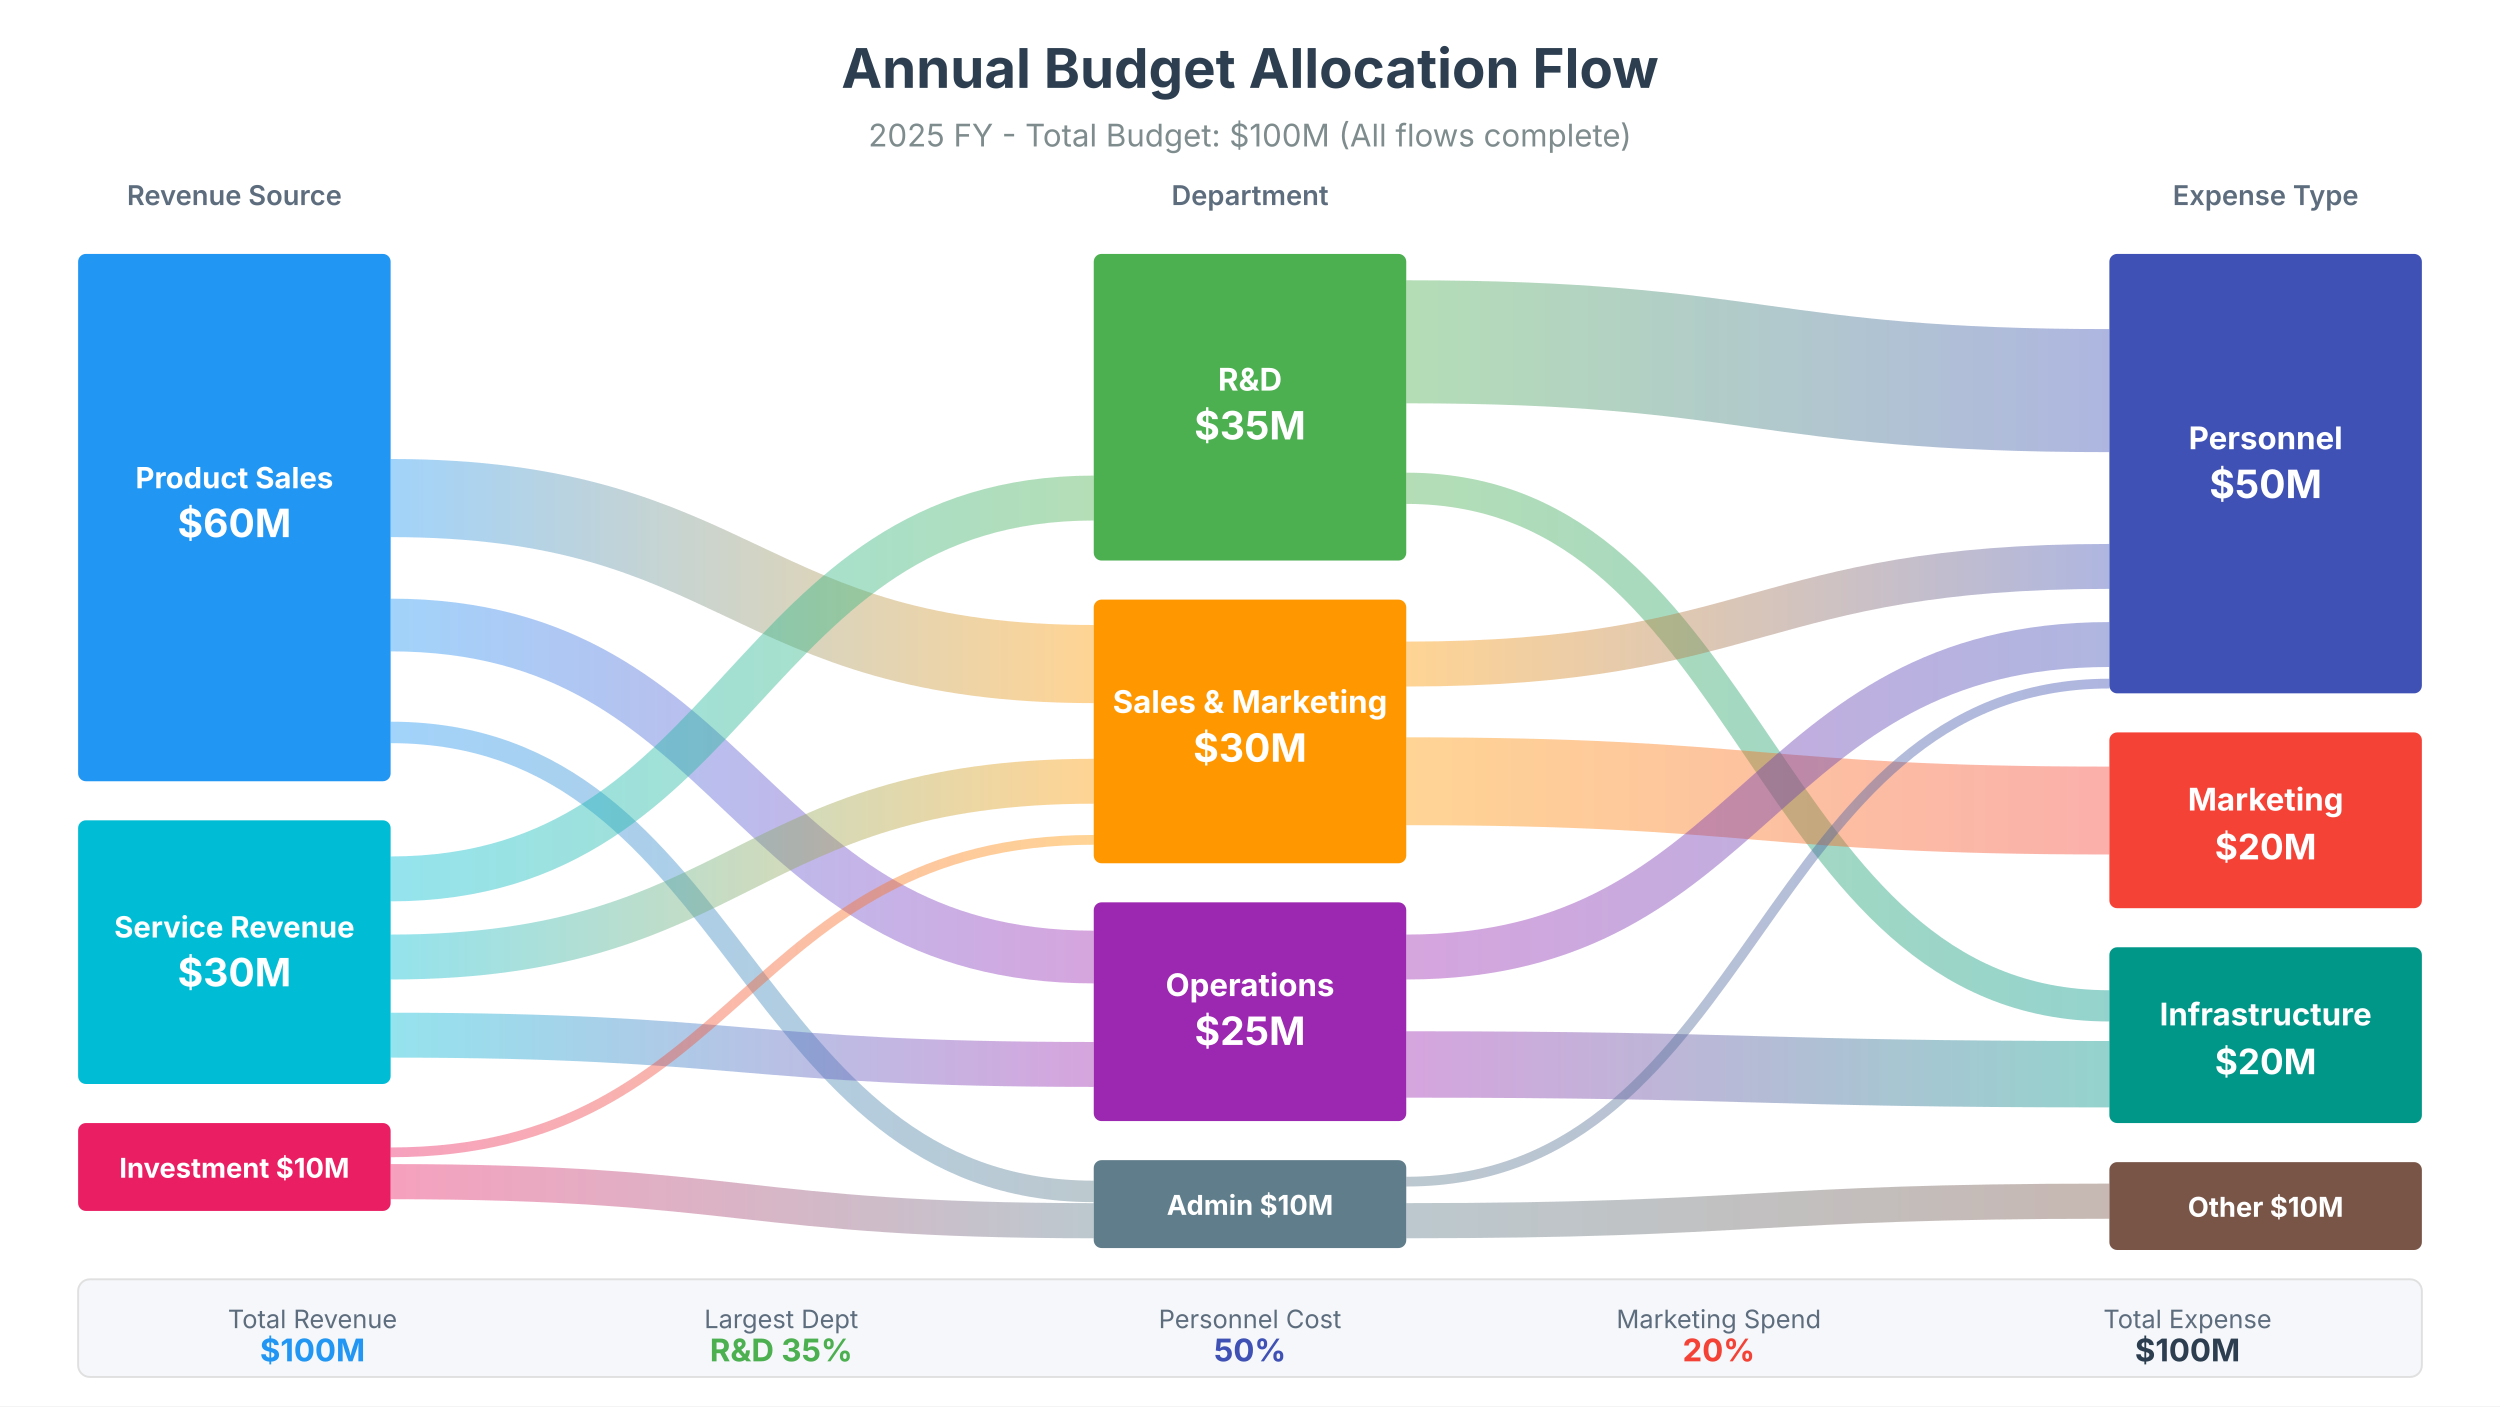
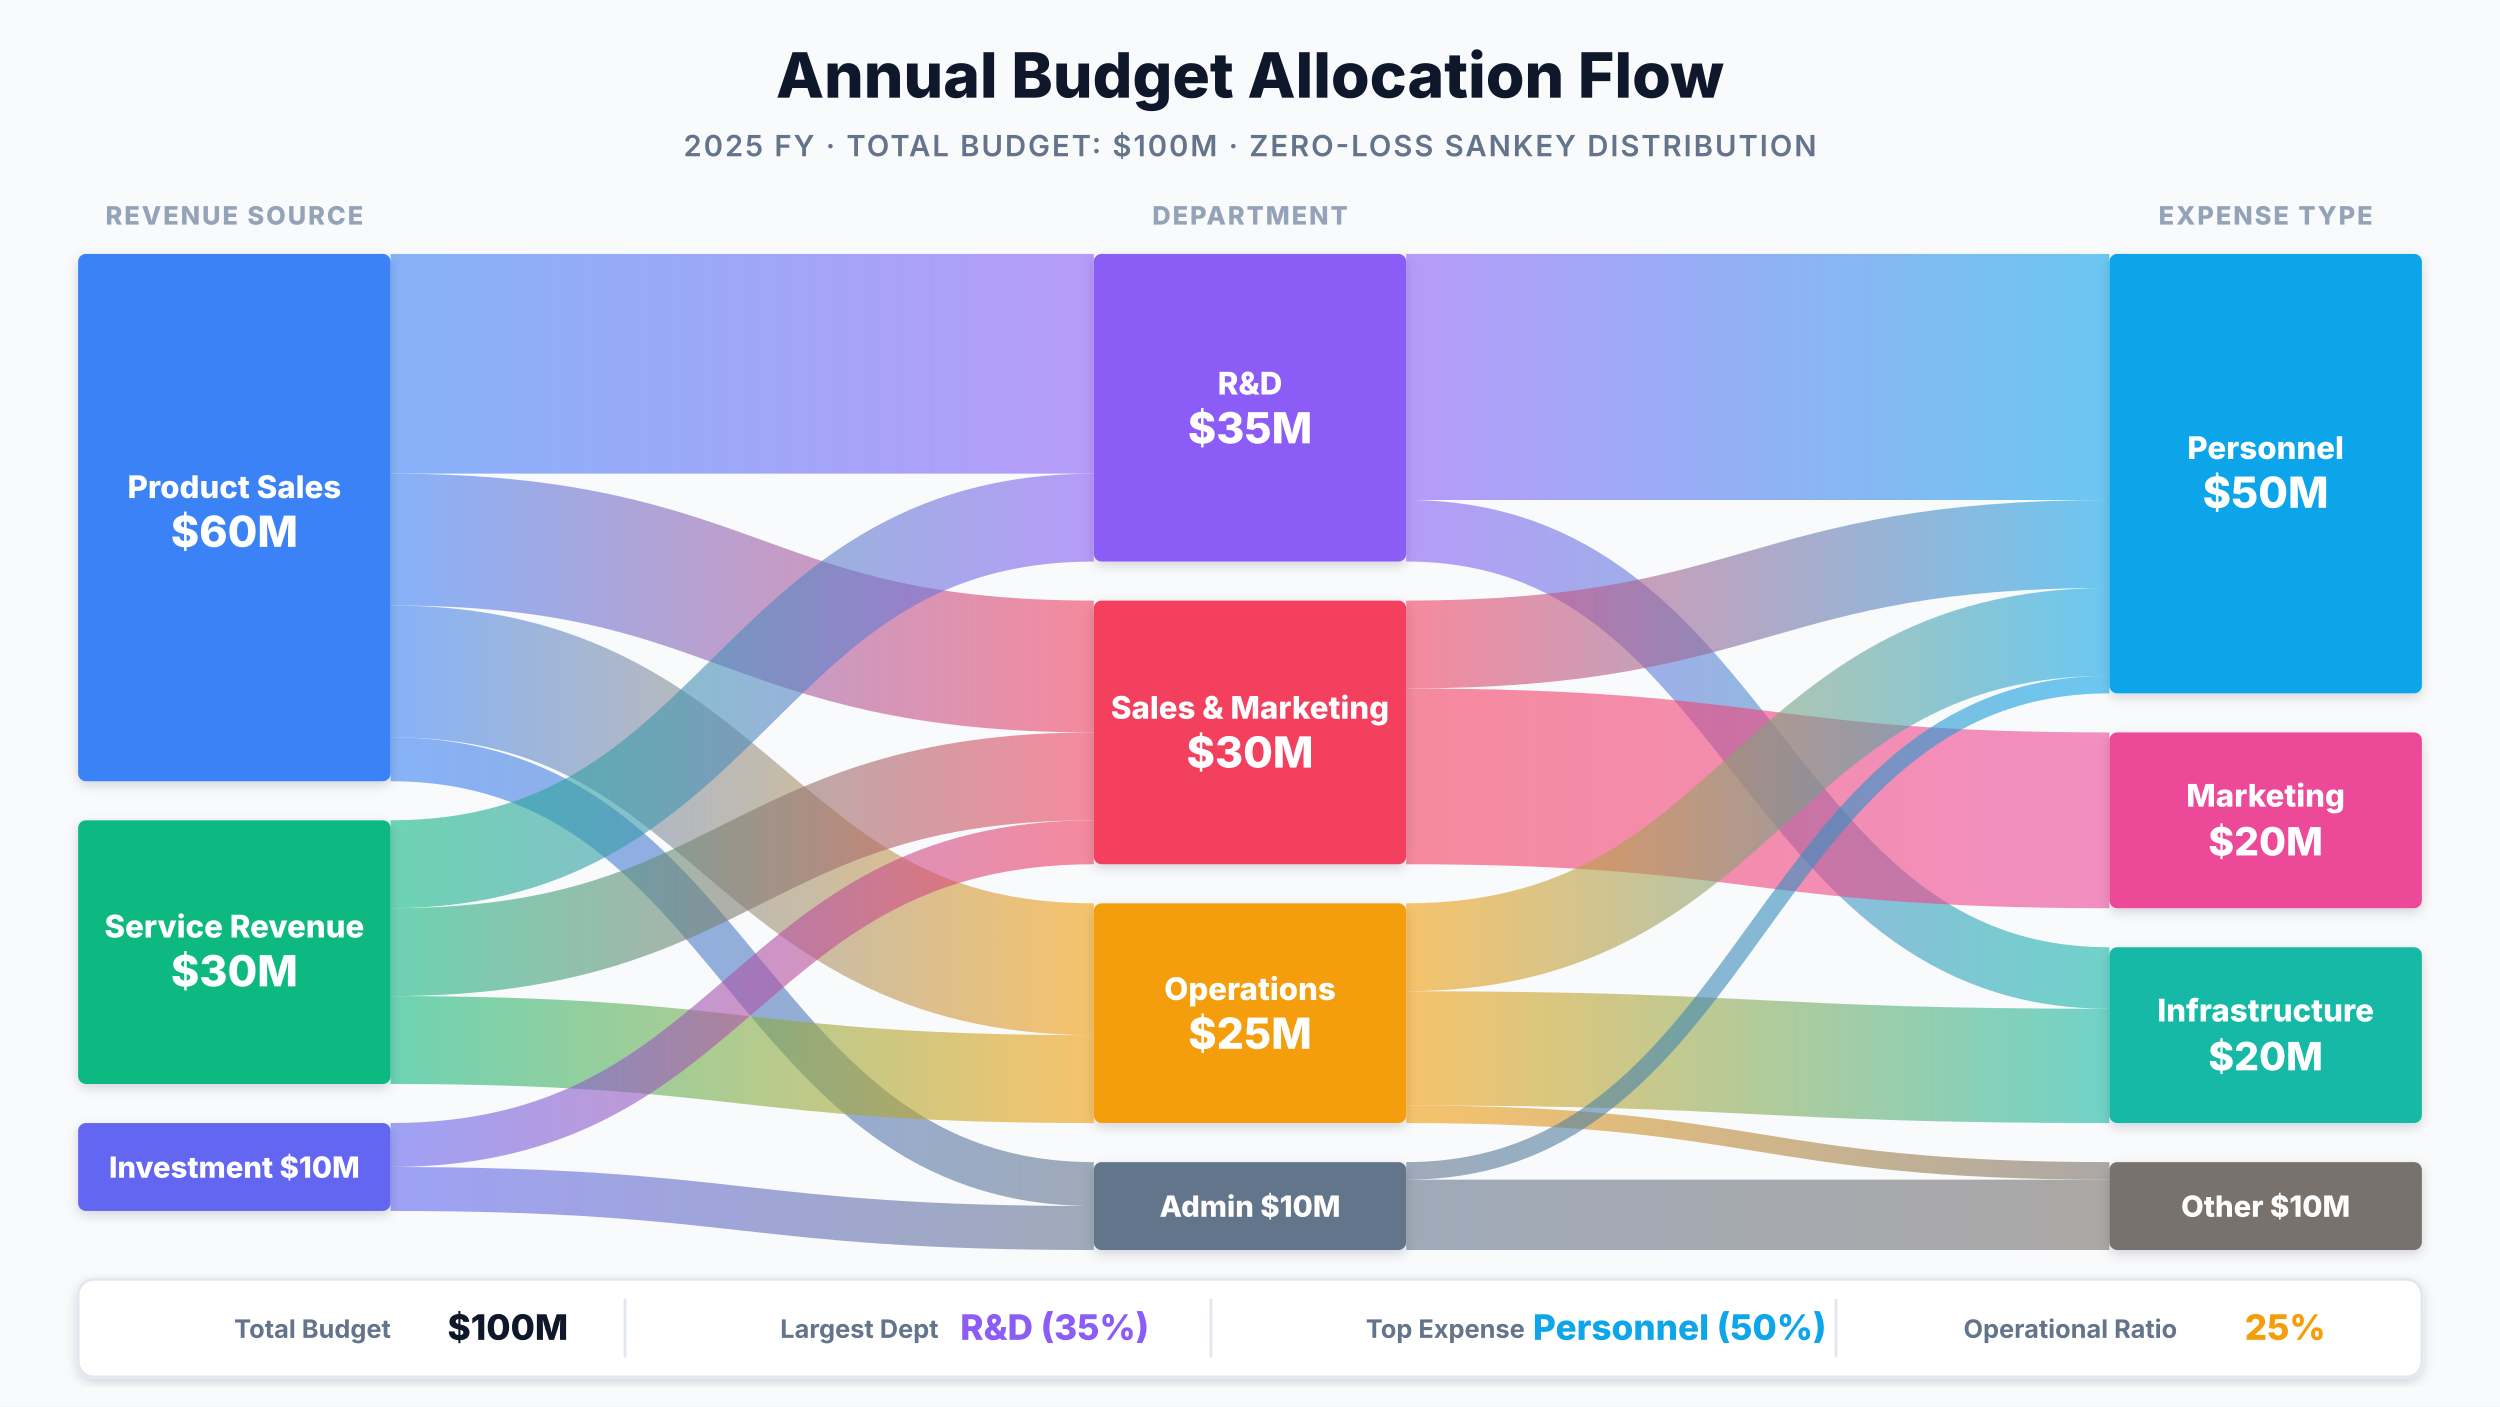
<svg xmlns="http://www.w3.org/2000/svg" viewBox="0 0 1280 720" width="1280" height="720">
  <defs>
-     <linearGradient id="flowA1" x1="0%" y1="0%" x2="100%" y2="0%">
-       <stop offset="0%" style="stop-color:#2196F3;stop-opacity:0.7" />
-       <stop offset="100%" style="stop-color:#4CAF50;stop-opacity:0.7" />
+     <filter id="nodeShadow" x="-10%" y="-10%" width="120%" height="120%">
+       <feGaussianBlur in="SourceAlpha" stdDeviation="3" />
+       <feOffset dx="0" dy="2" result="offsetblur" />
+       <feFlood flood-color="#0F172A" flood-opacity="0.15" result="shadowColor" />
+       <feComposite in="shadowColor" in2="offsetblur" operator="in" result="shadow" />
+       <feMerge>
+         <feMergeNode in="shadow" />
+         <feMergeNode in="SourceGraphic" />
+       </feMerge>
+     </filter>
+     <linearGradient id="gPR" gradientUnits="userSpaceOnUse" x1="200" y1="0" x2="560" y2="0">
+       <stop offset="0%" stop-color="#3B82F6" stop-opacity="0.6" />
+       <stop offset="100%" stop-color="#8B5CF6" stop-opacity="0.6" />
    </linearGradient>
-     <linearGradient id="flowA2" x1="0%" y1="0%" x2="100%" y2="0%">
-       <stop offset="0%" style="stop-color:#2196F3;stop-opacity:0.7" />
-       <stop offset="100%" style="stop-color:#FF9800;stop-opacity:0.7" />
+     <linearGradient id="gPS" gradientUnits="userSpaceOnUse" x1="200" y1="0" x2="560" y2="0">
+       <stop offset="0%" stop-color="#3B82F6" stop-opacity="0.6" />
+       <stop offset="100%" stop-color="#F43F5E" stop-opacity="0.6" />
    </linearGradient>
-     <linearGradient id="flowA3" x1="0%" y1="0%" x2="100%" y2="0%">
-       <stop offset="0%" style="stop-color:#2196F3;stop-opacity:0.7" />
-       <stop offset="100%" style="stop-color:#9C27B0;stop-opacity:0.7" />
+     <linearGradient id="gPO" gradientUnits="userSpaceOnUse" x1="200" y1="0" x2="560" y2="0">
+       <stop offset="0%" stop-color="#3B82F6" stop-opacity="0.6" />
+       <stop offset="100%" stop-color="#F59E0B" stop-opacity="0.6" />
    </linearGradient>
-     <linearGradient id="flowA4" x1="0%" y1="0%" x2="100%" y2="0%">
-       <stop offset="0%" style="stop-color:#2196F3;stop-opacity:0.7" />
-       <stop offset="100%" style="stop-color:#607D8B;stop-opacity:0.7" />
+     <linearGradient id="gPA" gradientUnits="userSpaceOnUse" x1="200" y1="0" x2="560" y2="0">
+       <stop offset="0%" stop-color="#3B82F6" stop-opacity="0.6" />
+       <stop offset="100%" stop-color="#64748B" stop-opacity="0.6" />
    </linearGradient>
-     <linearGradient id="flowB1" x1="0%" y1="0%" x2="100%" y2="0%">
-       <stop offset="0%" style="stop-color:#00BCD4;stop-opacity:0.7" />
-       <stop offset="100%" style="stop-color:#4CAF50;stop-opacity:0.7" />
+     <linearGradient id="gSR" gradientUnits="userSpaceOnUse" x1="200" y1="0" x2="560" y2="0">
+       <stop offset="0%" stop-color="#10B981" stop-opacity="0.6" />
+       <stop offset="100%" stop-color="#8B5CF6" stop-opacity="0.6" />
    </linearGradient>
-     <linearGradient id="flowB2" x1="0%" y1="0%" x2="100%" y2="0%">
-       <stop offset="0%" style="stop-color:#00BCD4;stop-opacity:0.7" />
-       <stop offset="100%" style="stop-color:#FF9800;stop-opacity:0.7" />
+     <linearGradient id="gSS" gradientUnits="userSpaceOnUse" x1="200" y1="0" x2="560" y2="0">
+       <stop offset="0%" stop-color="#10B981" stop-opacity="0.6" />
+       <stop offset="100%" stop-color="#F43F5E" stop-opacity="0.6" />
    </linearGradient>
-     <linearGradient id="flowB3" x1="0%" y1="0%" x2="100%" y2="0%">
-       <stop offset="0%" style="stop-color:#00BCD4;stop-opacity:0.7" />
-       <stop offset="100%" style="stop-color:#9C27B0;stop-opacity:0.7" />
+     <linearGradient id="gSO" gradientUnits="userSpaceOnUse" x1="200" y1="0" x2="560" y2="0">
+       <stop offset="0%" stop-color="#10B981" stop-opacity="0.6" />
+       <stop offset="100%" stop-color="#F59E0B" stop-opacity="0.6" />
    </linearGradient>
-     <linearGradient id="flowC1" x1="0%" y1="0%" x2="100%" y2="0%">
-       <stop offset="0%" style="stop-color:#E91E63;stop-opacity:0.7" />
-       <stop offset="100%" style="stop-color:#FF9800;stop-opacity:0.7" />
+     <linearGradient id="gIS" gradientUnits="userSpaceOnUse" x1="200" y1="0" x2="560" y2="0">
+       <stop offset="0%" stop-color="#6366F1" stop-opacity="0.6" />
+       <stop offset="100%" stop-color="#F43F5E" stop-opacity="0.6" />
    </linearGradient>
-     <linearGradient id="flowC2" x1="0%" y1="0%" x2="100%" y2="0%">
-       <stop offset="0%" style="stop-color:#E91E63;stop-opacity:0.7" />
-       <stop offset="100%" style="stop-color:#607D8B;stop-opacity:0.7" />
+     <linearGradient id="gIA" gradientUnits="userSpaceOnUse" x1="200" y1="0" x2="560" y2="0">
+       <stop offset="0%" stop-color="#6366F1" stop-opacity="0.6" />
+       <stop offset="100%" stop-color="#64748B" stop-opacity="0.6" />
    </linearGradient>
-     <linearGradient id="flowD1" x1="0%" y1="0%" x2="100%" y2="0%">
-       <stop offset="0%" style="stop-color:#4CAF50;stop-opacity:0.7" />
-       <stop offset="100%" style="stop-color:#3F51B5;stop-opacity:0.7" />
+     <linearGradient id="gRP" gradientUnits="userSpaceOnUse" x1="720" y1="0" x2="1080" y2="0">
+       <stop offset="0%" stop-color="#8B5CF6" stop-opacity="0.6" />
+       <stop offset="100%" stop-color="#0EA5E9" stop-opacity="0.6" />
    </linearGradient>
-     <linearGradient id="flowD2" x1="0%" y1="0%" x2="100%" y2="0%">
-       <stop offset="0%" style="stop-color:#4CAF50;stop-opacity:0.7" />
-       <stop offset="100%" style="stop-color:#009688;stop-opacity:0.7" />
+     <linearGradient id="gRI" gradientUnits="userSpaceOnUse" x1="720" y1="0" x2="1080" y2="0">
+       <stop offset="0%" stop-color="#8B5CF6" stop-opacity="0.6" />
+       <stop offset="100%" stop-color="#14B8A6" stop-opacity="0.6" />
    </linearGradient>
-     <linearGradient id="flowE1" x1="0%" y1="0%" x2="100%" y2="0%">
-       <stop offset="0%" style="stop-color:#FF9800;stop-opacity:0.7" />
-       <stop offset="100%" style="stop-color:#3F51B5;stop-opacity:0.7" />
+     <linearGradient id="gSP" gradientUnits="userSpaceOnUse" x1="720" y1="0" x2="1080" y2="0">
+       <stop offset="0%" stop-color="#F43F5E" stop-opacity="0.6" />
+       <stop offset="100%" stop-color="#0EA5E9" stop-opacity="0.6" />
    </linearGradient>
-     <linearGradient id="flowE2" x1="0%" y1="0%" x2="100%" y2="0%">
-       <stop offset="0%" style="stop-color:#FF9800;stop-opacity:0.7" />
-       <stop offset="100%" style="stop-color:#F44336;stop-opacity:0.7" />
+     <linearGradient id="gSM" gradientUnits="userSpaceOnUse" x1="720" y1="0" x2="1080" y2="0">
+       <stop offset="0%" stop-color="#F43F5E" stop-opacity="0.6" />
+       <stop offset="100%" stop-color="#EC4899" stop-opacity="0.6" />
    </linearGradient>
-     <linearGradient id="flowF1" x1="0%" y1="0%" x2="100%" y2="0%">
-       <stop offset="0%" style="stop-color:#9C27B0;stop-opacity:0.7" />
-       <stop offset="100%" style="stop-color:#3F51B5;stop-opacity:0.7" />
+     <linearGradient id="gOP" gradientUnits="userSpaceOnUse" x1="720" y1="0" x2="1080" y2="0">
+       <stop offset="0%" stop-color="#F59E0B" stop-opacity="0.6" />
+       <stop offset="100%" stop-color="#0EA5E9" stop-opacity="0.6" />
    </linearGradient>
-     <linearGradient id="flowF2" x1="0%" y1="0%" x2="100%" y2="0%">
-       <stop offset="0%" style="stop-color:#9C27B0;stop-opacity:0.7" />
-       <stop offset="100%" style="stop-color:#009688;stop-opacity:0.7" />
+     <linearGradient id="gOI" gradientUnits="userSpaceOnUse" x1="720" y1="0" x2="1080" y2="0">
+       <stop offset="0%" stop-color="#F59E0B" stop-opacity="0.6" />
+       <stop offset="100%" stop-color="#14B8A6" stop-opacity="0.6" />
    </linearGradient>
-     <linearGradient id="flowG1" x1="0%" y1="0%" x2="100%" y2="0%">
-       <stop offset="0%" style="stop-color:#607D8B;stop-opacity:0.7" />
-       <stop offset="100%" style="stop-color:#3F51B5;stop-opacity:0.7" />
+     <linearGradient id="gOO" gradientUnits="userSpaceOnUse" x1="720" y1="0" x2="1080" y2="0">
+       <stop offset="0%" stop-color="#F59E0B" stop-opacity="0.6" />
+       <stop offset="100%" stop-color="#78716C" stop-opacity="0.6" />
    </linearGradient>
-     <linearGradient id="flowG2" x1="0%" y1="0%" x2="100%" y2="0%">
-       <stop offset="0%" style="stop-color:#607D8B;stop-opacity:0.7" />
-       <stop offset="100%" style="stop-color:#795548;stop-opacity:0.7" />
+     <linearGradient id="gAP" gradientUnits="userSpaceOnUse" x1="720" y1="0" x2="1080" y2="0">
+       <stop offset="0%" stop-color="#64748B" stop-opacity="0.6" />
+       <stop offset="100%" stop-color="#0EA5E9" stop-opacity="0.6" />
+     </linearGradient>
+     <linearGradient id="gAO" gradientUnits="userSpaceOnUse" x1="720" y1="0" x2="1080" y2="0">
+       <stop offset="0%" stop-color="#64748B" stop-opacity="0.6" />
+       <stop offset="100%" stop-color="#78716C" stop-opacity="0.6" />
    </linearGradient>
  </defs>
-   <rect width="1280" height="720" fill="#FFFFFF" />
-   <text x="640" y="45" font-family="-apple-system, BlinkMacSystemFont, 'Segoe UI', 'PingFang SC', 'Microsoft YaHei', sans-serif" font-size="28" font-weight="bold" fill="#2C3E50" text-anchor="middle">
-     <tspan>Annual Budget Allocation Flow</tspan>
-   </text>
-   <text x="640" y="75" font-family="-apple-system, BlinkMacSystemFont, 'Segoe UI', 'PingFang SC', 'Microsoft YaHei', sans-serif" font-size="16" fill="#7F8C8D" text-anchor="middle">
-     <tspan>2025 FY - Total Budget: $100M (All flows complete)</tspan>
-   </text>
-   <text x="120" y="105" font-family="-apple-system, BlinkMacSystemFont, 'Segoe UI', sans-serif" font-size="14" font-weight="600" fill="#5D6D7E" text-anchor="middle">
-     <tspan>Revenue Source</tspan>
-   </text>
-   <text x="640" y="105" font-family="-apple-system, BlinkMacSystemFont, 'Segoe UI', sans-serif" font-size="14" font-weight="600" fill="#5D6D7E" text-anchor="middle">
-     <tspan>Department</tspan>
-   </text>
-   <text x="1160" y="105" font-family="-apple-system, BlinkMacSystemFont, 'Segoe UI', sans-serif" font-size="14" font-weight="600" fill="#5D6D7E" text-anchor="middle">
-     <tspan>Expense Type</tspan>
-   </text>
-   <rect x="40" y="130" width="160" height="270" rx="4" fill="#2196F3" />
-   <text x="120" y="250" font-family="-apple-system, BlinkMacSystemFont, 'Segoe UI', sans-serif" font-size="15" font-weight="bold" fill="#FFFFFF" text-anchor="middle">
-     <tspan>Product Sales</tspan>
-   </text>
-   <text x="120" y="275" font-family="-apple-system, BlinkMacSystemFont, 'Segoe UI', sans-serif" font-size="20" font-weight="bold" fill="#FFFFFF" text-anchor="middle">
-     <tspan>$60M</tspan>
-   </text>
-   <rect x="40" y="420" width="160" height="135" rx="4" fill="#00BCD4" />
-   <text x="120" y="480" font-family="-apple-system, BlinkMacSystemFont, 'Segoe UI', sans-serif" font-size="15" font-weight="bold" fill="#FFFFFF" text-anchor="middle">
-     <tspan>Service Revenue</tspan>
-   </text>
-   <text x="120" y="505" font-family="-apple-system, BlinkMacSystemFont, 'Segoe UI', sans-serif" font-size="20" font-weight="bold" fill="#FFFFFF" text-anchor="middle">
-     <tspan>$30M</tspan>
-   </text>
-   <rect x="40" y="575" width="160" height="45" rx="4" fill="#E91E63" />
-   <text x="120" y="603" font-family="-apple-system, BlinkMacSystemFont, 'Segoe UI', sans-serif" font-size="14" font-weight="bold" fill="#FFFFFF" text-anchor="middle">
-     <tspan>Investment $10M</tspan>
-   </text>
-   <rect x="560" y="130" width="160" height="157" rx="4" fill="#4CAF50" />
-   <text x="640" y="200" font-family="-apple-system, BlinkMacSystemFont, 'Segoe UI', sans-serif" font-size="16" font-weight="bold" fill="#FFFFFF" text-anchor="middle">
-     <tspan>R&amp;D</tspan>
-   </text>
-   <text x="640" y="225" font-family="-apple-system, BlinkMacSystemFont, 'Segoe UI', sans-serif" font-size="20" font-weight="bold" fill="#FFFFFF" text-anchor="middle">
-     <tspan>$35M</tspan>
-   </text>
-   <rect x="560" y="307" width="160" height="135" rx="4" fill="#FF9800" />
-   <text x="640" y="365" font-family="-apple-system, BlinkMacSystemFont, 'Segoe UI', sans-serif" font-size="16" font-weight="bold" fill="#FFFFFF" text-anchor="middle">
-     <tspan>Sales &amp; Marketing</tspan>
-   </text>
-   <text x="640" y="390" font-family="-apple-system, BlinkMacSystemFont, 'Segoe UI', sans-serif" font-size="20" font-weight="bold" fill="#FFFFFF" text-anchor="middle">
-     <tspan>$30M</tspan>
-   </text>
-   <rect x="560" y="462" width="160" height="112" rx="4" fill="#9C27B0" />
-   <text x="640" y="510" font-family="-apple-system, BlinkMacSystemFont, 'Segoe UI', sans-serif" font-size="16" font-weight="bold" fill="#FFFFFF" text-anchor="middle">
-     <tspan>Operations</tspan>
-   </text>
-   <text x="640" y="535" font-family="-apple-system, BlinkMacSystemFont, 'Segoe UI', sans-serif" font-size="20" font-weight="bold" fill="#FFFFFF" text-anchor="middle">
-     <tspan>$25M</tspan>
-   </text>
-   <rect x="560" y="594" width="160" height="45" rx="4" fill="#607D8B" />
-   <text x="640" y="622" font-family="-apple-system, BlinkMacSystemFont, 'Segoe UI', sans-serif" font-size="14" font-weight="bold" fill="#FFFFFF" text-anchor="middle">
-     <tspan>Admin $10M</tspan>
-   </text>
-   <rect x="1080" y="130" width="160" height="225" rx="4" fill="#3F51B5" />
-   <text x="1160" y="230" font-family="-apple-system, BlinkMacSystemFont, 'Segoe UI', sans-serif" font-size="16" font-weight="bold" fill="#FFFFFF" text-anchor="middle">
-     <tspan>Personnel</tspan>
-   </text>
-   <text x="1160" y="255" font-family="-apple-system, BlinkMacSystemFont, 'Segoe UI', sans-serif" font-size="20" font-weight="bold" fill="#FFFFFF" text-anchor="middle">
-     <tspan>$50M</tspan>
-   </text>
-   <rect x="1080" y="375" width="160" height="90" rx="4" fill="#F44336" />
-   <text x="1160" y="415" font-family="-apple-system, BlinkMacSystemFont, 'Segoe UI', sans-serif" font-size="16" font-weight="bold" fill="#FFFFFF" text-anchor="middle">
-     <tspan>Marketing</tspan>
-   </text>
-   <text x="1160" y="440" font-family="-apple-system, BlinkMacSystemFont, 'Segoe UI', sans-serif" font-size="18" font-weight="bold" fill="#FFFFFF" text-anchor="middle">
-     <tspan>$20M</tspan>
-   </text>
-   <rect x="1080" y="485" width="160" height="90" rx="4" fill="#009688" />
-   <text x="1160" y="525" font-family="-apple-system, BlinkMacSystemFont, 'Segoe UI', sans-serif" font-size="16" font-weight="bold" fill="#FFFFFF" text-anchor="middle">
-     <tspan>Infrastructure</tspan>
-   </text>
-   <text x="1160" y="550" font-family="-apple-system, BlinkMacSystemFont, 'Segoe UI', sans-serif" font-size="18" font-weight="bold" fill="#FFFFFF" text-anchor="middle">
-     <tspan>$20M</tspan>
-   </text>
-   <rect x="1080" y="595" width="160" height="45" rx="4" fill="#795548" />
-   <text x="1160" y="623" font-family="-apple-system, BlinkMacSystemFont, 'Segoe UI', sans-serif" font-size="14" font-weight="bold" fill="#FFFFFF" text-anchor="middle">
-     <tspan>Other $10M</tspan>
-   </text>
-   <path d="M 200,175 C 380,175 380,175 560,175" fill="none" stroke="url(#flowA1)" stroke-width="56" opacity="0.6" />
-   <path d="M 200,255 C 380,255 380,340 560,340" fill="none" stroke="url(#flowA2)" stroke-width="40" opacity="0.6" />
-   <path d="M 200,320 C 380,320 380,490 560,490" fill="none" stroke="url(#flowA3)" stroke-width="27" opacity="0.6" />
-   <path d="M 200,375 C 380,375 380,610 560,610" fill="none" stroke="url(#flowA4)" stroke-width="11" opacity="0.6" />
-   <path d="M 200,450 C 380,450 380,255 560,255" fill="none" stroke="url(#flowB1)" stroke-width="23" opacity="0.6" />
-   <path d="M 200,490 C 380,490 380,400 560,400" fill="none" stroke="url(#flowB2)" stroke-width="23" opacity="0.6" />
-   <path d="M 200,530 C 380,530 380,545 560,545" fill="none" stroke="url(#flowB3)" stroke-width="23" opacity="0.6" />
-   <path d="M 200,590 C 380,590 380,430 560,430" fill="none" stroke="url(#flowC1)" stroke-width="5" opacity="0.6" />
-   <path d="M 200,605 C 380,605 380,625 560,625" fill="none" stroke="url(#flowC2)" stroke-width="18" opacity="0.6" />
-   <path d="M 720,175 C 900,175 900,200 1080,200" fill="none" stroke="url(#flowD1)" stroke-width="63" opacity="0.6" />
-   <path d="M 720,250 C 900,250 900,515 1080,515" fill="none" stroke="url(#flowD2)" stroke-width="16" opacity="0.6" />
-   <path d="M 720,340 C 900,340 900,290 1080,290" fill="none" stroke="url(#flowE1)" stroke-width="23" opacity="0.6" />
-   <path d="M 720,400 C 900,400 900,415 1080,415" fill="none" stroke="url(#flowE2)" stroke-width="45" opacity="0.6" />
-   <path d="M 720,490 C 900,490 900,330 1080,330" fill="none" stroke="url(#flowF1)" stroke-width="23" opacity="0.6" />
-   <path d="M 720,545 C 900,545 900,550 1080,550" fill="none" stroke="url(#flowF2)" stroke-width="34" opacity="0.6" />
-   <path d="M 720,605 C 900,605 900,350 1080,350" fill="none" stroke="url(#flowG1)" stroke-width="5" opacity="0.6" />
-   <path d="M 720,625 C 900,625 900,615 1080,615" fill="none" stroke="url(#flowG2)" stroke-width="18" opacity="0.6" />
+   <rect width="1280" height="720" fill="#F8FAFC" />
+   <text x="640" y="50" font-family="-apple-system, BlinkMacSystemFont, 'Segoe UI', sans-serif" font-size="32" font-weight="800" fill="#0F172A" text-anchor="middle">Annual Budget Allocation Flow</text>
+   <text x="640" y="80" font-family="-apple-system, BlinkMacSystemFont, 'Segoe UI', sans-serif" font-size="15" font-weight="600" fill="#64748B" letter-spacing="1" text-anchor="middle">2025 FY · TOTAL BUDGET: $100M · ZERO-LOSS SANKEY DISTRIBUTION</text>
+   <text x="120" y="115" font-family="-apple-system, BlinkMacSystemFont, 'Segoe UI', sans-serif" font-size="13" font-weight="800" fill="#94A3B8" letter-spacing="1" text-anchor="middle">REVENUE SOURCE</text>
+   <text x="640" y="115" font-family="-apple-system, BlinkMacSystemFont, 'Segoe UI', sans-serif" font-size="13" font-weight="800" fill="#94A3B8" letter-spacing="1" text-anchor="middle">DEPARTMENT</text>
+   <text x="1160" y="115" font-family="-apple-system, BlinkMacSystemFont, 'Segoe UI', sans-serif" font-size="13" font-weight="800" fill="#94A3B8" letter-spacing="1" text-anchor="middle">EXPENSE TYPE</text>
+   <g>
+     <path d="M 200 186.25 C 380 186.25, 380 186.25, 560 186.25" fill="none" stroke="url(#gPR)" stroke-width="112.5" />
+     <path d="M 200 276.25 C 380 276.25, 380 341.25, 560 341.25" fill="none" stroke="url(#gPS)" stroke-width="67.5" />
+     <path d="M 200 343.75 C 380 343.75, 380 496.25, 560 496.25" fill="none" stroke="url(#gPO)" stroke-width="67.5" />
+     <path d="M 200 388.75 C 380 388.75, 380 606.25, 560 606.25" fill="none" stroke="url(#gPA)" stroke-width="22.5" />
+     <path d="M 200 442.5 C 380 442.5, 380 265, 560 265" fill="none" stroke="url(#gSR)" stroke-width="45" />
+     <path d="M 200 487.5 C 380 487.5, 380 397.5, 560 397.5" fill="none" stroke="url(#gSS)" stroke-width="45" />
+     <path d="M 200 532.5 C 380 532.5, 380 552.5, 560 552.5" fill="none" stroke="url(#gSO)" stroke-width="45" />
+     <path d="M 200 586.25 C 380 586.25, 380 431.25, 560 431.25" fill="none" stroke="url(#gIS)" stroke-width="22.5" />
+     <path d="M 200 608.75 C 380 608.75, 380 628.75, 560 628.75" fill="none" stroke="url(#gIA)" stroke-width="22.5" />
+     <path d="M 720 193 C 900 193, 900 193, 1080 193" fill="none" stroke="url(#gRP)" stroke-width="126" />
+     <path d="M 720 271.75 C 900 271.75, 900 500.75, 1080 500.75" fill="none" stroke="url(#gRI)" stroke-width="31.5" />
+     <path d="M 720 330 C 900 330, 900 278.5, 1080 278.5" fill="none" stroke="url(#gSP)" stroke-width="45" />
+     <path d="M 720 397.5 C 900 397.5, 900 420, 1080 420" fill="none" stroke="url(#gSM)" stroke-width="90" />
+     <path d="M 720 485 C 900 485, 900 323.5, 1080 323.5" fill="none" stroke="url(#gOP)" stroke-width="45" />
+     <path d="M 720 536.75 C 900 536.75, 900 545.75, 1080 545.75" fill="none" stroke="url(#gOI)" stroke-width="58.5" />
+     <path d="M 720 570.5 C 900 570.5, 900 599.5, 1080 599.5" fill="none" stroke="url(#gOO)" stroke-width="9" />
+     <path d="M 720 599.5 C 900 599.5, 900 350.5, 1080 350.5" fill="none" stroke="url(#gAP)" stroke-width="9" />
+     <path d="M 720 622 C 900 622, 900 622, 1080 622" fill="none" stroke="url(#gAO)" stroke-width="36" />
+   </g>
+   <g filter="url(#nodeShadow)">
+     <rect x="40" y="130" width="160" height="270" rx="4" fill="#3B82F6" />
+     <text x="120" y="255" font-family="-apple-system, BlinkMacSystemFont, 'Segoe UI', sans-serif" font-size="16" font-weight="800" fill="#FFFFFF" text-anchor="middle">Product Sales</text>
+     <text x="120" y="280" font-family="-apple-system, BlinkMacSystemFont, 'Segoe UI', sans-serif" font-size="22" font-weight="800" fill="#FFFFFF" text-anchor="middle">$60M</text>
+     <rect x="40" y="420" width="160" height="135" rx="4" fill="#10B981" />
+     <text x="120" y="480" font-family="-apple-system, BlinkMacSystemFont, 'Segoe UI', sans-serif" font-size="16" font-weight="800" fill="#FFFFFF" text-anchor="middle">Service Revenue</text>
+     <text x="120" y="505" font-family="-apple-system, BlinkMacSystemFont, 'Segoe UI', sans-serif" font-size="22" font-weight="800" fill="#FFFFFF" text-anchor="middle">$30M</text>
+     <rect x="40" y="575" width="160" height="45" rx="4" fill="#6366F1" />
+     <text x="120" y="603" font-family="-apple-system, BlinkMacSystemFont, 'Segoe UI', sans-serif" font-size="15" font-weight="800" fill="#FFFFFF" text-anchor="middle">Investment $10M</text>
+   </g>
+   <g filter="url(#nodeShadow)">
+     <rect x="560" y="130" width="160" height="157.5" rx="4" fill="#8B5CF6" />
+     <text x="640" y="202" font-family="-apple-system, BlinkMacSystemFont, 'Segoe UI', sans-serif" font-size="16" font-weight="800" fill="#FFFFFF" text-anchor="middle">R&amp;D</text>
+     <text x="640" y="227" font-family="-apple-system, BlinkMacSystemFont, 'Segoe UI', sans-serif" font-size="22" font-weight="800" fill="#FFFFFF" text-anchor="middle">$35M</text>
+     <rect x="560" y="307.5" width="160" height="135" rx="4" fill="#F43F5E" />
+     <text x="640" y="368" font-family="-apple-system, BlinkMacSystemFont, 'Segoe UI', sans-serif" font-size="16" font-weight="800" fill="#FFFFFF" text-anchor="middle">Sales &amp; Marketing</text>
+     <text x="640" y="393" font-family="-apple-system, BlinkMacSystemFont, 'Segoe UI', sans-serif" font-size="22" font-weight="800" fill="#FFFFFF" text-anchor="middle">$30M</text>
+     <rect x="560" y="462.5" width="160" height="112.5" rx="4" fill="#F59E0B" />
+     <text x="640" y="512" font-family="-apple-system, BlinkMacSystemFont, 'Segoe UI', sans-serif" font-size="16" font-weight="800" fill="#FFFFFF" text-anchor="middle">Operations</text>
+     <text x="640" y="537" font-family="-apple-system, BlinkMacSystemFont, 'Segoe UI', sans-serif" font-size="22" font-weight="800" fill="#FFFFFF" text-anchor="middle">$25M</text>
+     <rect x="560" y="595" width="160" height="45" rx="4" fill="#64748B" />
+     <text x="640" y="623" font-family="-apple-system, BlinkMacSystemFont, 'Segoe UI', sans-serif" font-size="15" font-weight="800" fill="#FFFFFF" text-anchor="middle">Admin $10M</text>
+   </g>
+   <g filter="url(#nodeShadow)">
+     <rect x="1080" y="130" width="160" height="225" rx="4" fill="#0EA5E9" />
+     <text x="1160" y="235" font-family="-apple-system, BlinkMacSystemFont, 'Segoe UI', sans-serif" font-size="16" font-weight="800" fill="#FFFFFF" text-anchor="middle">Personnel</text>
+     <text x="1160" y="260" font-family="-apple-system, BlinkMacSystemFont, 'Segoe UI', sans-serif" font-size="22" font-weight="800" fill="#FFFFFF" text-anchor="middle">$50M</text>
+     <rect x="1080" y="375" width="160" height="90" rx="4" fill="#EC4899" />
+     <text x="1160" y="413" font-family="-apple-system, BlinkMacSystemFont, 'Segoe UI', sans-serif" font-size="16" font-weight="800" fill="#FFFFFF" text-anchor="middle">Marketing</text>
+     <text x="1160" y="438" font-family="-apple-system, BlinkMacSystemFont, 'Segoe UI', sans-serif" font-size="20" font-weight="800" fill="#FFFFFF" text-anchor="middle">$20M</text>
+     <rect x="1080" y="485" width="160" height="90" rx="4" fill="#14B8A6" />
+     <text x="1160" y="523" font-family="-apple-system, BlinkMacSystemFont, 'Segoe UI', sans-serif" font-size="16" font-weight="800" fill="#FFFFFF" text-anchor="middle">Infrastructure</text>
+     <text x="1160" y="548" font-family="-apple-system, BlinkMacSystemFont, 'Segoe UI', sans-serif" font-size="20" font-weight="800" fill="#FFFFFF" text-anchor="middle">$20M</text>
+     <rect x="1080" y="595" width="160" height="45" rx="4" fill="#78716C" />
+     <text x="1160" y="623" font-family="-apple-system, BlinkMacSystemFont, 'Segoe UI', sans-serif" font-size="15" font-weight="800" fill="#FFFFFF" text-anchor="middle">Other $10M</text>
+   </g>
  <g id="stats">
-     <rect x="40" y="655" width="1200" height="50" rx="6" fill="#F5F7FA" stroke="#E0E0E0" stroke-width="1" />
-     <text x="160" y="680" font-family="-apple-system, BlinkMacSystemFont, 'Segoe UI', sans-serif" font-size="13" fill="#5D6D7E" text-anchor="middle">
-       <tspan>Total Revenue</tspan>
-     </text>
-     <text x="160" y="697" font-family="-apple-system, BlinkMacSystemFont, 'Segoe UI', sans-serif" font-size="16" font-weight="bold" fill="#2196F3" text-anchor="middle">
-       <tspan>$100M</tspan>
-     </text>
-     <text x="400" y="680" font-family="-apple-system, BlinkMacSystemFont, 'Segoe UI', sans-serif" font-size="13" fill="#5D6D7E" text-anchor="middle">
-       <tspan>Largest Dept</tspan>
-     </text>
-     <text x="400" y="697" font-family="-apple-system, BlinkMacSystemFont, 'Segoe UI', sans-serif" font-size="16" font-weight="bold" fill="#4CAF50" text-anchor="middle">
-       <tspan>R&amp;D 35%</tspan>
-     </text>
-     <text x="640" y="680" font-family="-apple-system, BlinkMacSystemFont, 'Segoe UI', sans-serif" font-size="13" fill="#5D6D7E" text-anchor="middle">
-       <tspan>Personnel Cost</tspan>
-     </text>
-     <text x="640" y="697" font-family="-apple-system, BlinkMacSystemFont, 'Segoe UI', sans-serif" font-size="16" font-weight="bold" fill="#3F51B5" text-anchor="middle">
-       <tspan>50%</tspan>
-     </text>
-     <text x="880" y="680" font-family="-apple-system, BlinkMacSystemFont, 'Segoe UI', sans-serif" font-size="13" fill="#5D6D7E" text-anchor="middle">
-       <tspan>Marketing Spend</tspan>
-     </text>
-     <text x="880" y="697" font-family="-apple-system, BlinkMacSystemFont, 'Segoe UI', sans-serif" font-size="16" font-weight="bold" fill="#F44336" text-anchor="middle">
-       <tspan>20%</tspan>
-     </text>
-     <text x="1120" y="680" font-family="-apple-system, BlinkMacSystemFont, 'Segoe UI', sans-serif" font-size="13" fill="#5D6D7E" text-anchor="middle">
-       <tspan>Total Expense</tspan>
-     </text>
-     <text x="1120" y="697" font-family="-apple-system, BlinkMacSystemFont, 'Segoe UI', sans-serif" font-size="16" font-weight="bold" fill="#2C3E50" text-anchor="middle">
-       <tspan>$100M</tspan>
-     </text>
+     <rect x="40" y="655" width="1200" height="50" rx="8" fill="#FFFFFF" stroke="#E2E8F0" stroke-width="1.5" filter="url(#nodeShadow)" />
+     <text x="160" y="685" font-family="-apple-system, BlinkMacSystemFont, 'Segoe UI', sans-serif" font-size="13" font-weight="700" fill="#64748B" text-anchor="middle">Total Budget</text>
+     <text x="260" y="686" font-family="-apple-system, BlinkMacSystemFont, 'Segoe UI', sans-serif" font-size="18" font-weight="800" fill="#0F172A" text-anchor="middle">$100M</text>
+     <line x1="320" y1="665" x2="320" y2="695" stroke="#E2E8F0" stroke-width="1.5" />
+     <text x="440" y="685" font-family="-apple-system, BlinkMacSystemFont, 'Segoe UI', sans-serif" font-size="13" font-weight="700" fill="#64748B" text-anchor="middle">Largest Dept</text>
+     <text x="540" y="686" font-family="-apple-system, BlinkMacSystemFont, 'Segoe UI', sans-serif" font-size="18" font-weight="800" fill="#8B5CF6" text-anchor="middle">R&amp;D (35%)</text>
+     <line x1="620" y1="665" x2="620" y2="695" stroke="#E2E8F0" stroke-width="1.5" />
+     <text x="740" y="685" font-family="-apple-system, BlinkMacSystemFont, 'Segoe UI', sans-serif" font-size="13" font-weight="700" fill="#64748B" text-anchor="middle">Top Expense</text>
+     <text x="860" y="686" font-family="-apple-system, BlinkMacSystemFont, 'Segoe UI', sans-serif" font-size="18" font-weight="800" fill="#0EA5E9" text-anchor="middle">Personnel (50%)</text>
+     <line x1="940" y1="665" x2="940" y2="695" stroke="#E2E8F0" stroke-width="1.5" />
+     <text x="1060" y="685" font-family="-apple-system, BlinkMacSystemFont, 'Segoe UI', sans-serif" font-size="13" font-weight="700" fill="#64748B" text-anchor="middle">Operational Ratio</text>
+     <text x="1170" y="686" font-family="-apple-system, BlinkMacSystemFont, 'Segoe UI', sans-serif" font-size="18" font-weight="800" fill="#F59E0B" text-anchor="middle">25%</text>
  </g>
</svg>
